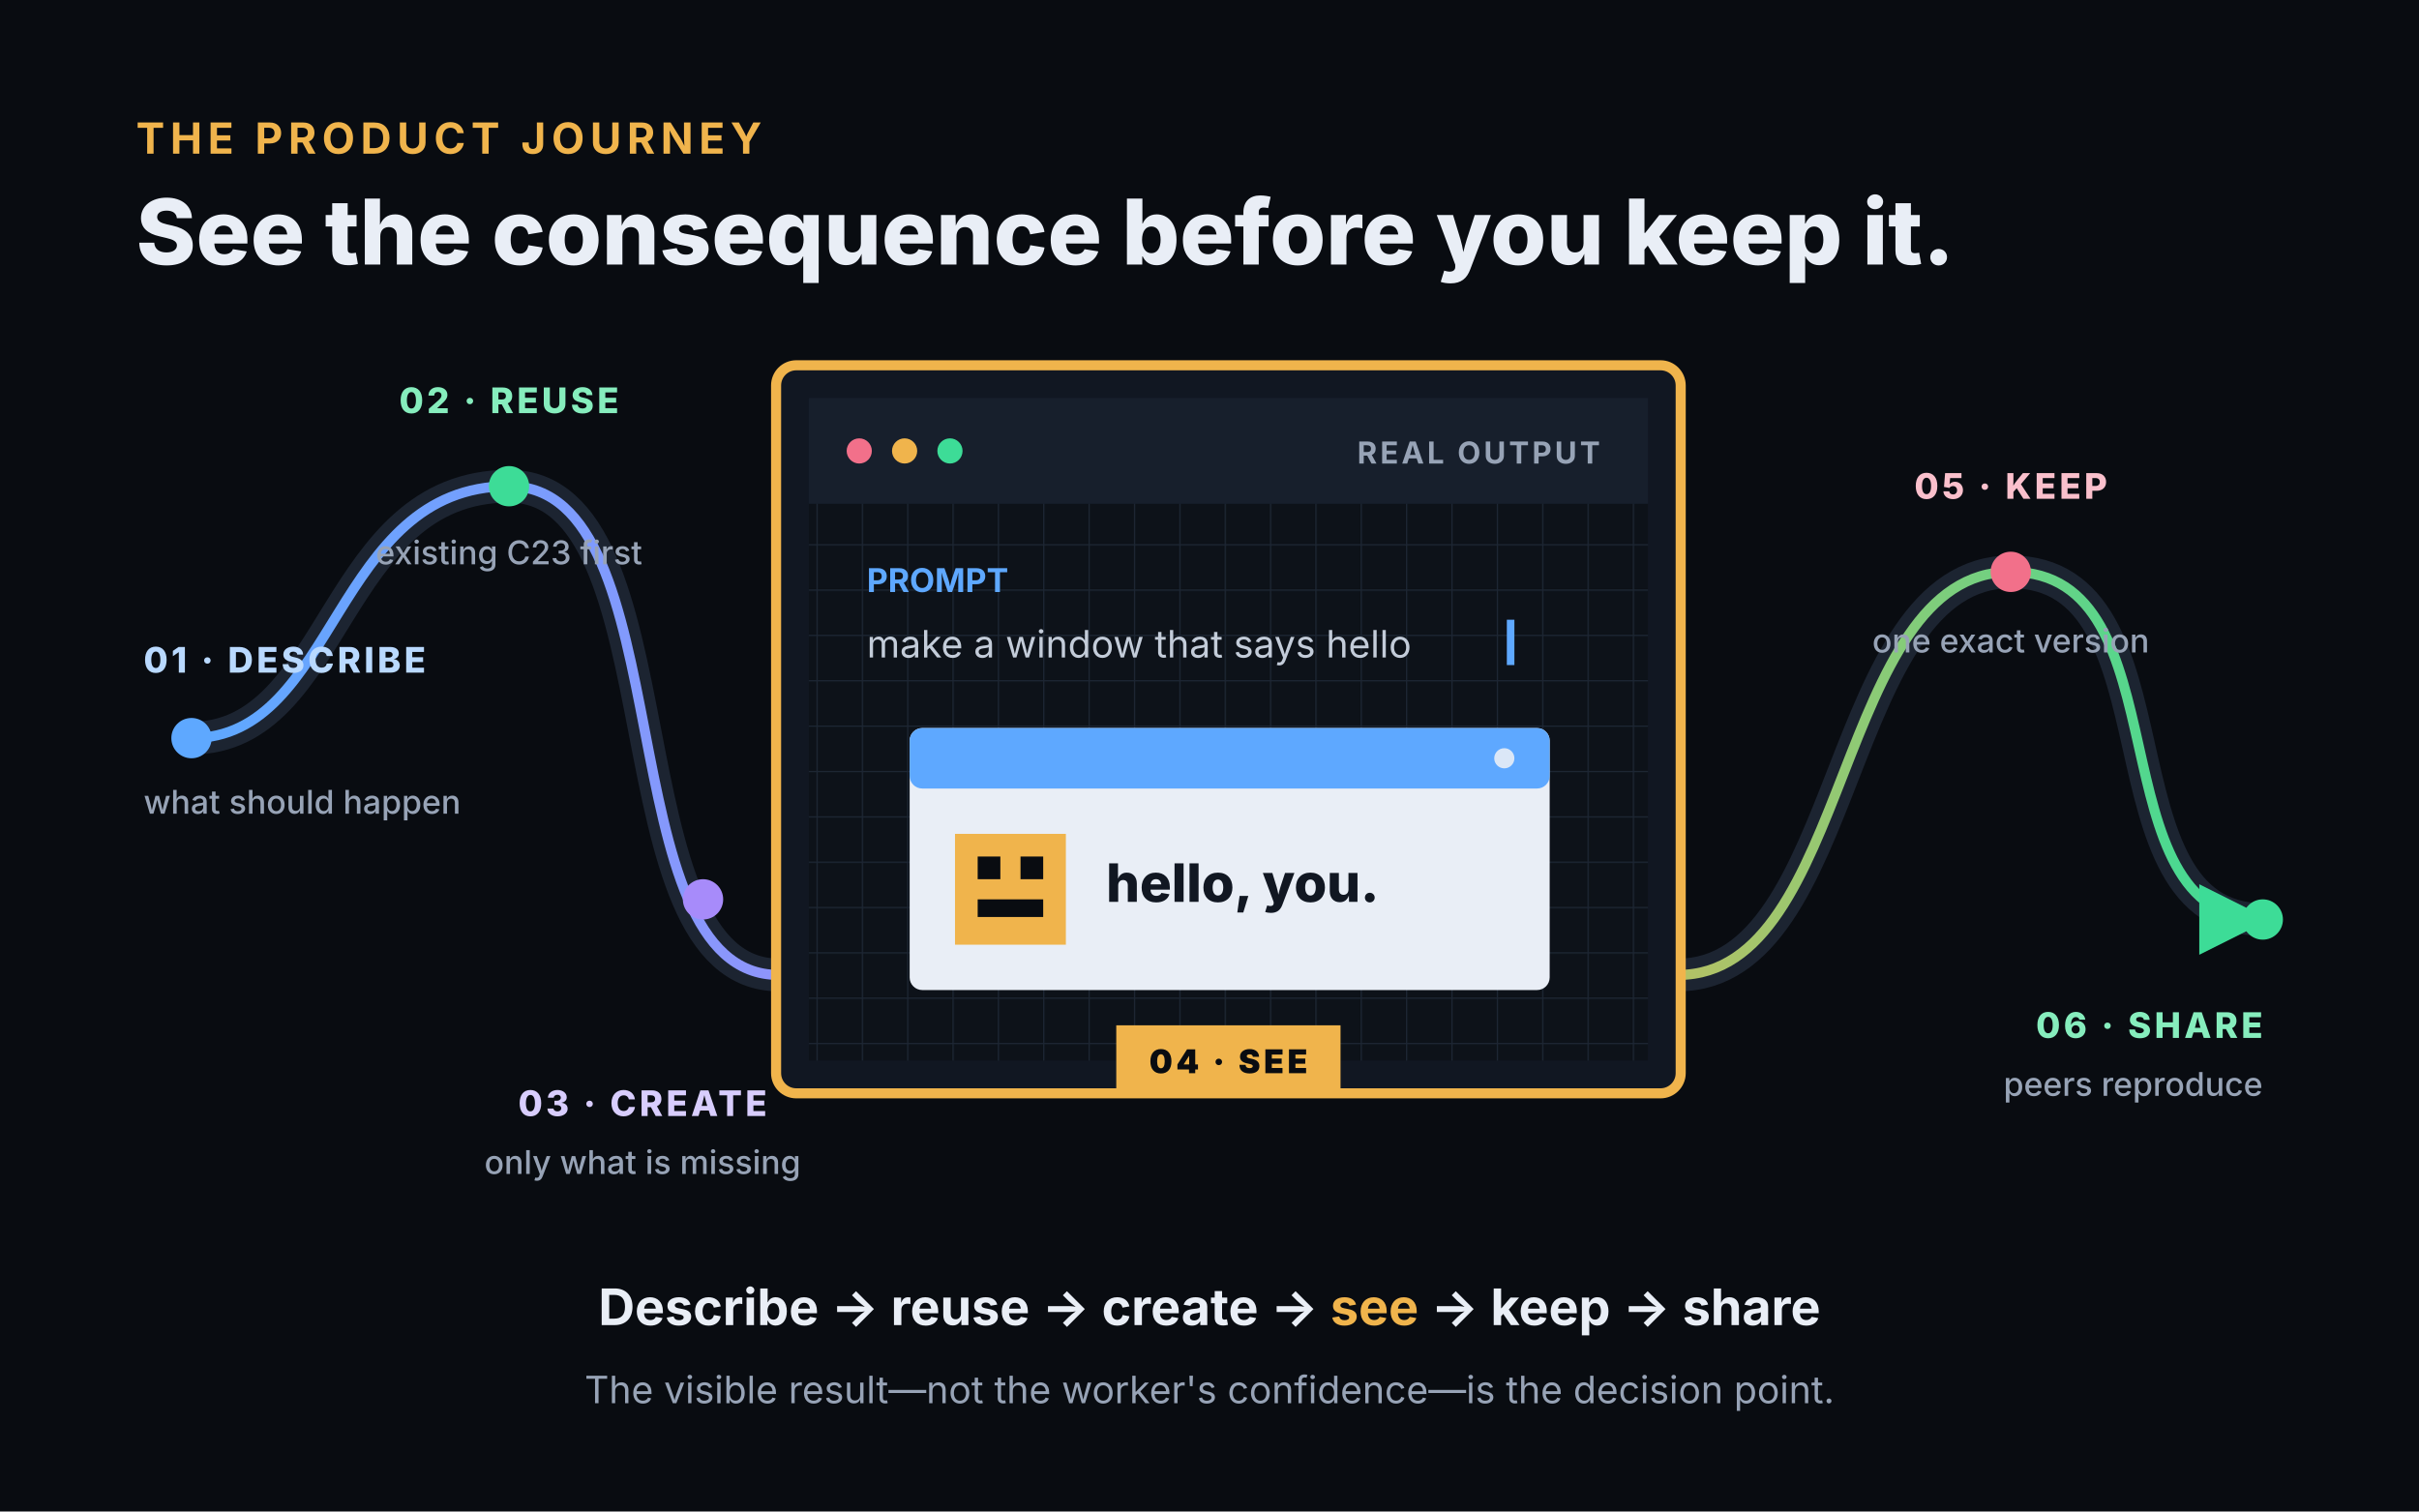
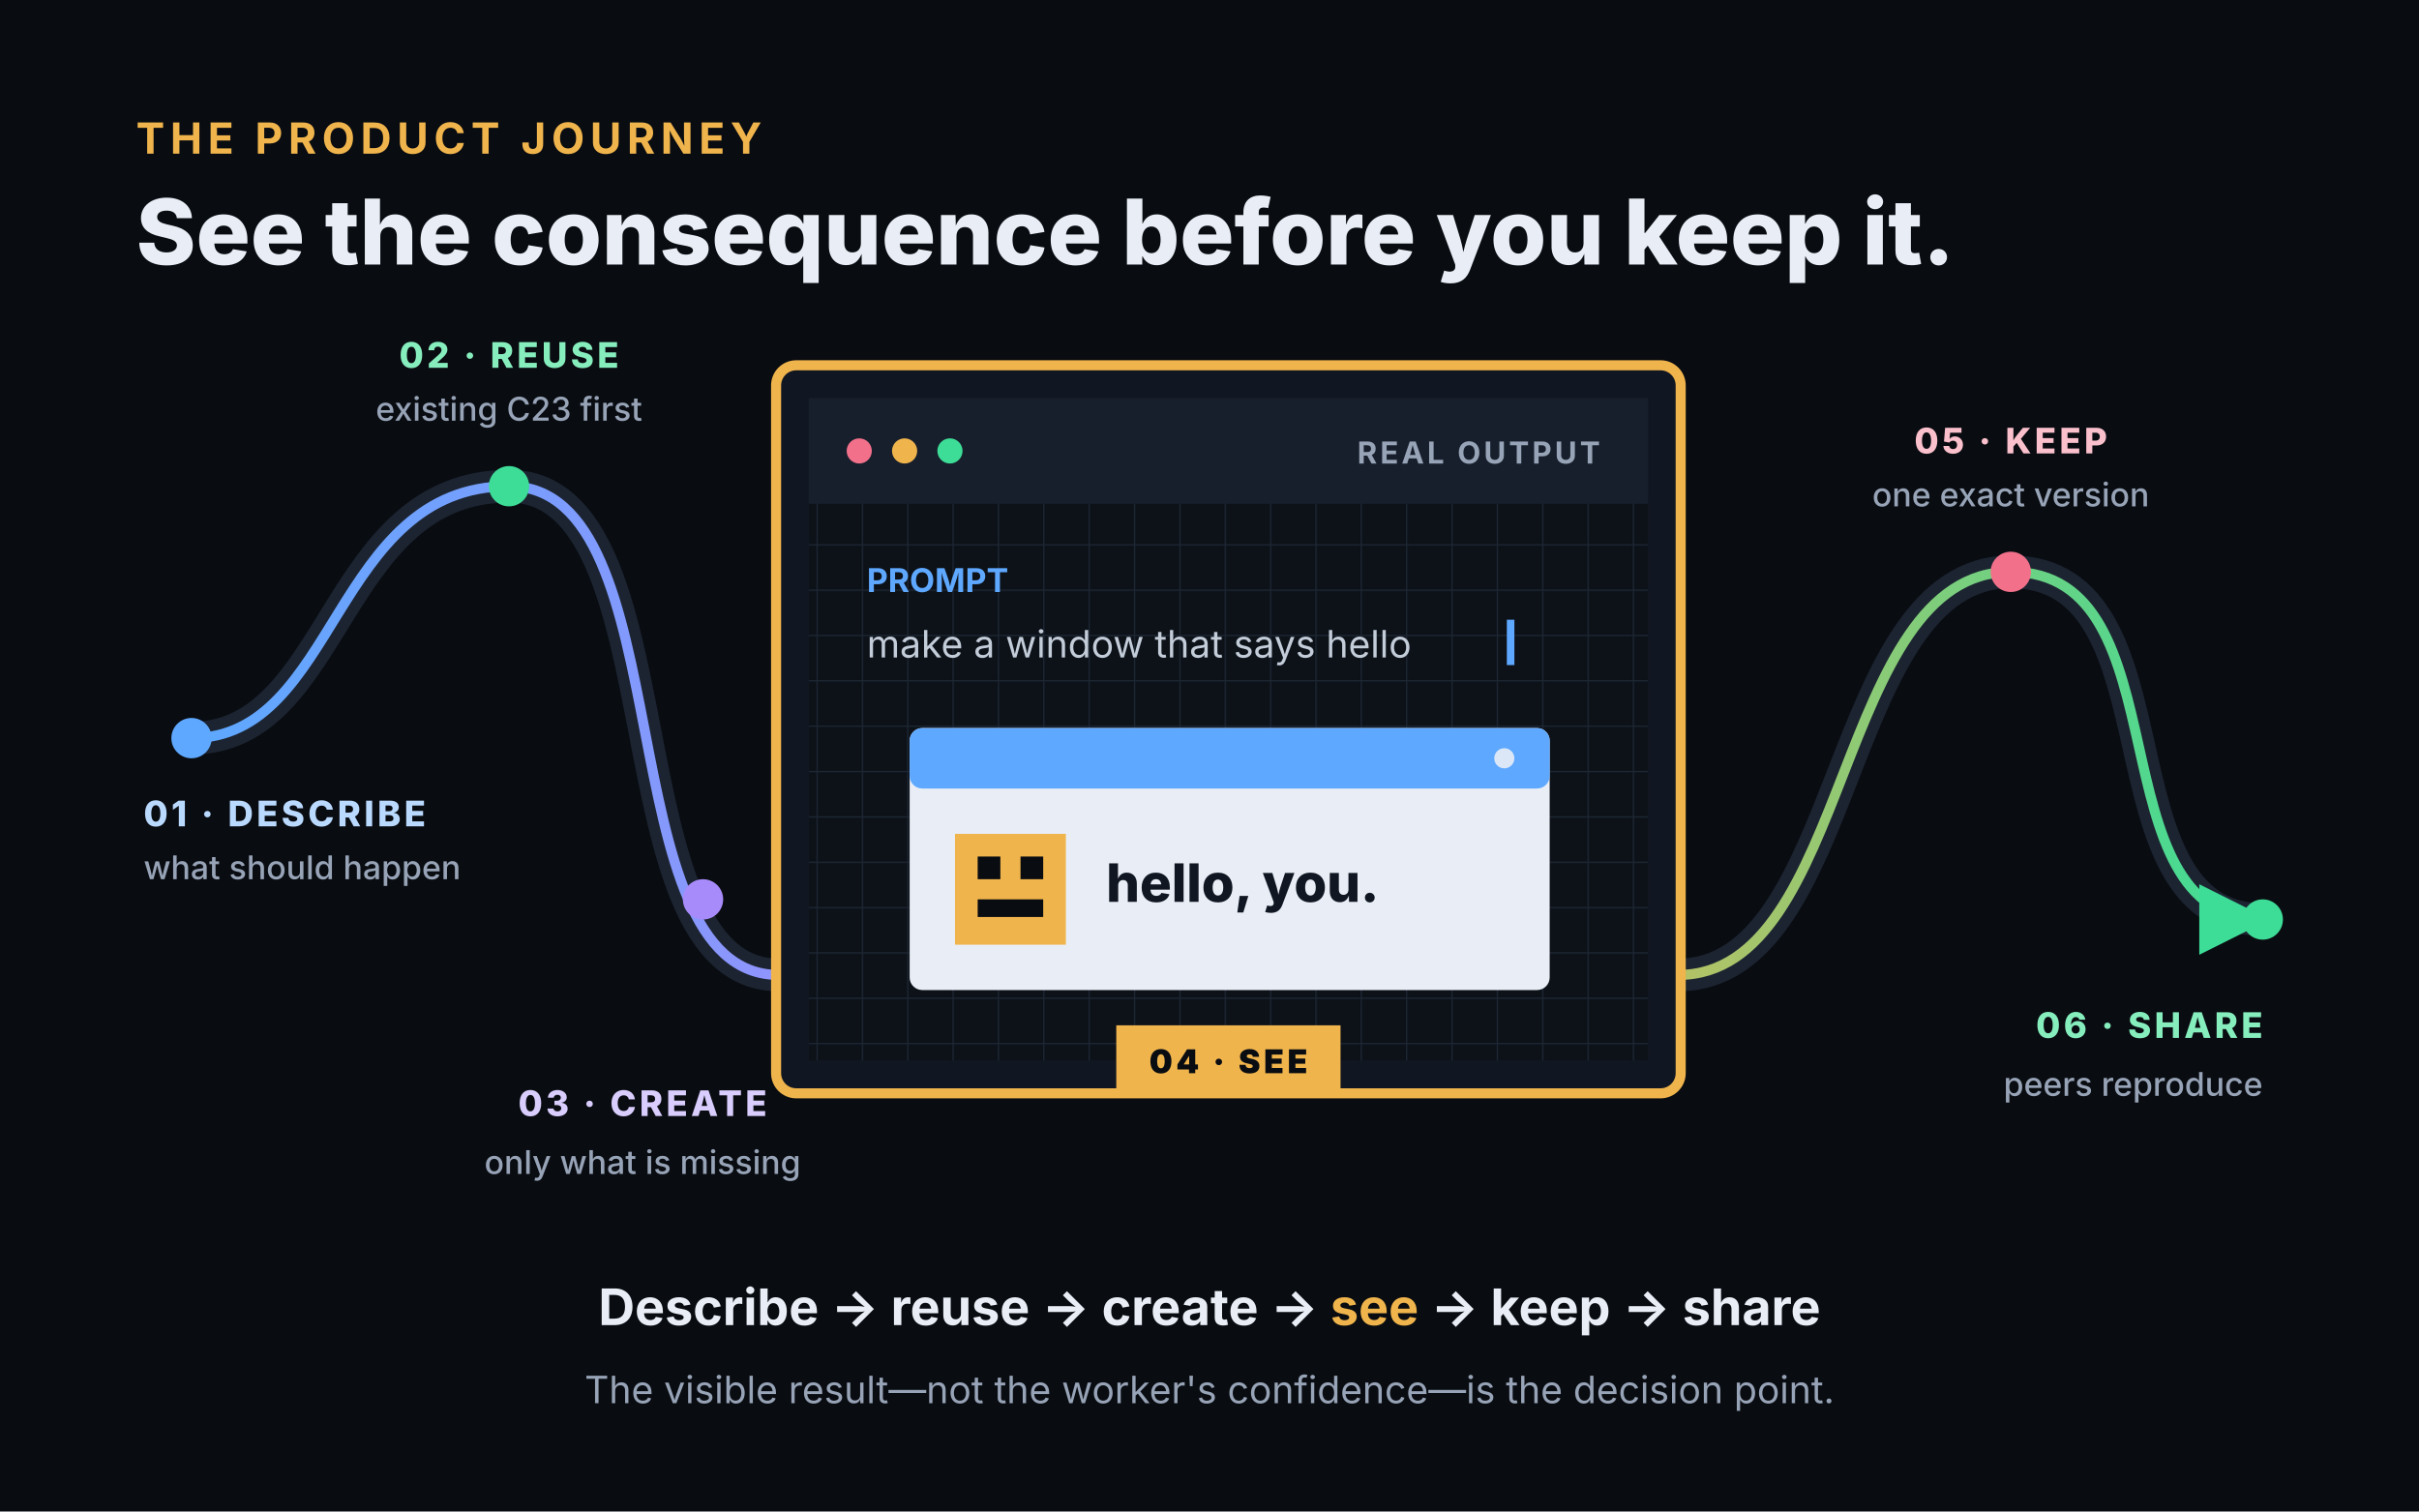
<svg xmlns="http://www.w3.org/2000/svg" width="960" height="600" viewBox="0 0 960 600" role="img" aria-labelledby="journey-title journey-desc">
  <defs>
    <linearGradient id="journey-path" x1="0" x2="1">
      <stop offset="0" stop-color="#5ea8ff" />
      <stop offset="0.42" stop-color="#a78bfa" />
      <stop offset="0.58" stop-color="#f0b44c" />
      <stop offset="1" stop-color="#3ddc97" />
    </linearGradient>
    <pattern id="journey-pixels" width="18" height="18" patternUnits="userSpaceOnUse">
      <rect width="18" height="18" fill="#0d1219" />
      <path d="M18 0H0V18" fill="none" stroke="#1d2633" stroke-width="1" />
    </pattern>
    <marker id="journey-arrow" viewBox="0 0 10 10" refX="9" refY="5" markerWidth="7" markerHeight="7" orient="auto">
      <path d="M0 0L10 5L0 10z" fill="#3ddc97" />
    </marker>
  </defs>
  <rect width="960" height="600" fill="#090c11" />
  <g font-family="system-ui, -apple-system, BlinkMacSystemFont, 'Segoe UI', sans-serif">
    <text x="54" y="61" font-size="17" font-weight="750" letter-spacing="2.2" fill="#f0b44c">THE PRODUCT JOURNEY</text>
    <text x="54" y="105" font-size="36" font-weight="780" fill="#e9eef6">See the consequence before you keep it.</text>
    <path d="M76 293C134 293 132 193 202 193S240 387 309 387H666C735 387 728 227 798 227S830 365 898 365" fill="none" stroke="#1c2431" stroke-width="13" stroke-linecap="round" />
    <path d="M76 293C134 293 132 193 202 193S240 387 309 387H666C735 387 728 227 798 227S830 365 898 365" fill="none" stroke="url(#journey-path)" stroke-width="4" stroke-linecap="round" marker-end="url(#journey-arrow)" />
    <g font-size="14" font-weight="780" letter-spacing="1.3">
      <circle cx="76" cy="293" r="8" fill="#5ea8ff" />
-       <text x="57" y="267" fill="#b9d9ff">01 · DESCRIBE</text>
-       <text x="57" y="323" font-size="13" font-weight="500" letter-spacing="0" fill="#97a3b6">what should happen</text>
+       <text x="57" y="328" fill="#b9d9ff">01 · DESCRIBE</text>
+       <text x="57" y="349" font-size="13" font-weight="500" letter-spacing="0" fill="#97a3b6">what should happen</text>
      <circle cx="202" cy="193" r="8" fill="#3ddc97" />
-       <text x="202" y="164" text-anchor="middle" fill="#86edbd">02 · REUSE</text>
-       <text x="202" y="224" text-anchor="middle" font-size="13" font-weight="500" letter-spacing="0" fill="#97a3b6">existing C23 first</text>
+       <text x="202" y="146" text-anchor="middle" fill="#86edbd">02 · REUSE</text>
+       <text x="202" y="167" text-anchor="middle" font-size="13" font-weight="500" letter-spacing="0" fill="#97a3b6">existing C23 first</text>
      <circle cx="279" cy="357" r="8" fill="#a78bfa" />
      <text x="255" y="443" text-anchor="middle" fill="#d8cdfd">03 · CREATE</text>
      <text x="255" y="466" text-anchor="middle" font-size="13" font-weight="500" letter-spacing="0" fill="#97a3b6">only what is missing</text>
      <circle cx="798" cy="227" r="8" fill="#f2708a" />
-       <text x="798" y="198" text-anchor="middle" fill="#fac0cc">05 · KEEP</text>
-       <text x="798" y="259" text-anchor="middle" font-size="13" font-weight="500" letter-spacing="0" fill="#97a3b6">one exact version</text>
+       <text x="798" y="180" text-anchor="middle" fill="#fac0cc">05 · KEEP</text>
+       <text x="798" y="201" text-anchor="middle" font-size="13" font-weight="500" letter-spacing="0" fill="#97a3b6">one exact version</text>
      <circle cx="898" cy="365" r="8" fill="#3ddc97" />
      <text x="898" y="412" text-anchor="end" fill="#86edbd">06 · SHARE</text>
      <text x="898" y="435" text-anchor="end" font-size="13" font-weight="500" letter-spacing="0" fill="#97a3b6">peers reproduce</text>
    </g>
    <rect x="308" y="145" width="359" height="289" rx="8" fill="#111722" stroke="#f0b44c" stroke-width="4" />
    <rect x="321" y="158" width="333" height="42" fill="#171f2c" />
    <circle cx="341" cy="179" r="5" fill="#f2708a" />
    <circle cx="359" cy="179" r="5" fill="#f0b44c" />
    <circle cx="377" cy="179" r="5" fill="#3ddc97" />
    <text x="635" y="184" text-anchor="end" font-size="12" font-weight="720" letter-spacing="1.2" fill="#97a3b6">REAL OUTPUT</text>
    <rect x="321" y="200" width="333" height="221" fill="url(#journey-pixels)" />
    <text x="344" y="235" font-size="13" font-weight="720" fill="#5ea8ff">PROMPT</text>
    <text x="344" y="261" font-size="15" fill="#c3ccd9">make a window that says hello</text>
    <rect x="598" y="246" width="3" height="18" fill="#5ea8ff" />
    <g transform="translate(361 289)">
      <rect width="254" height="104" rx="5" fill="#e9eef6" />
      <rect width="254" height="24" rx="5" fill="#5ea8ff" />
      <circle cx="236" cy="12" r="4" fill="#e9eef6" opacity="0.9" />
      <rect x="18" y="42" width="44" height="44" fill="#f0b44c" />
      <rect x="27" y="51" width="9" height="9" fill="#090c11" />
      <rect x="44" y="51" width="9" height="9" fill="#090c11" />
      <rect x="27" y="68" width="26" height="7" fill="#090c11" />
      <text x="78" y="69" font-size="21" font-weight="760" fill="#111722">hello, you.</text>
    </g>
    <rect x="443" y="407" width="89" height="27" fill="#f0b44c" />
    <text x="487.5" y="426" text-anchor="middle" font-size="13" font-weight="850" letter-spacing="1.4" fill="#090c11">04 · SEE</text>
    <text x="480" y="526" text-anchor="middle" font-size="20" font-weight="700" fill="#e9eef6">Describe → reuse → create → <tspan fill="#f0b44c">see</tspan> → keep → share</text>
    <text x="480" y="557" text-anchor="middle" font-size="15" fill="#97a3b6">The visible result—not the worker's confidence—is the decision point.</text>
  </g>
</svg>
